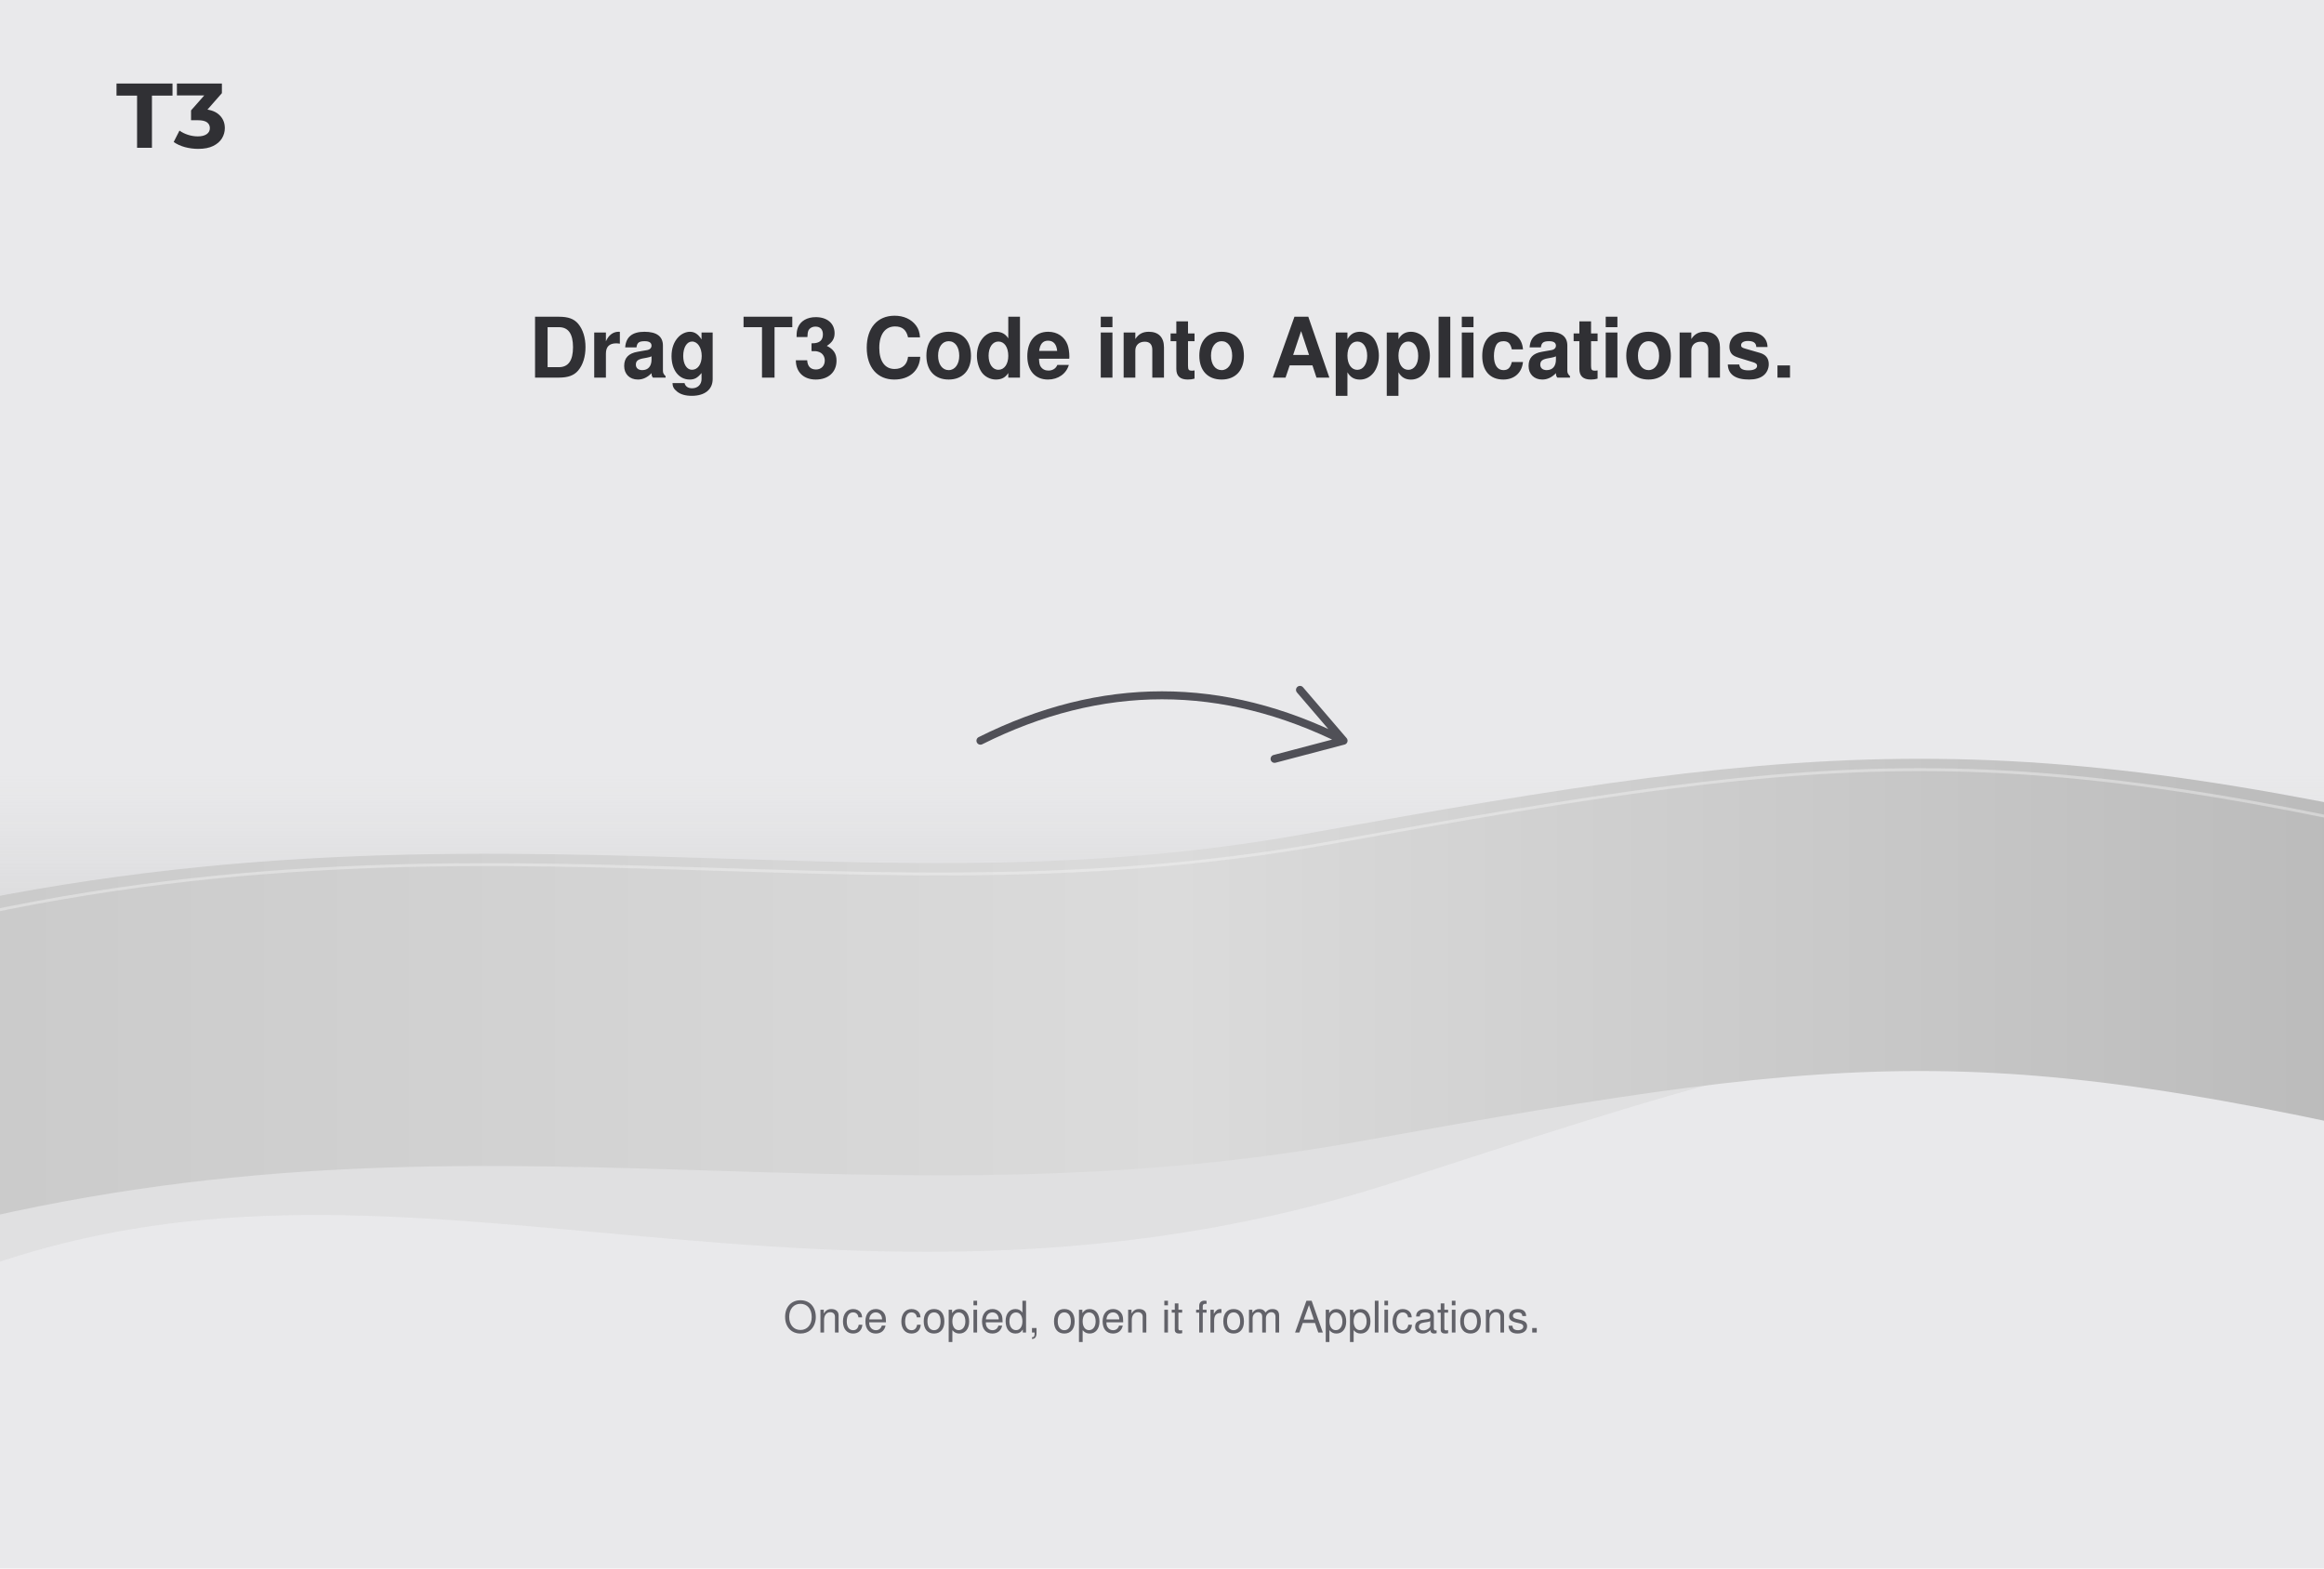
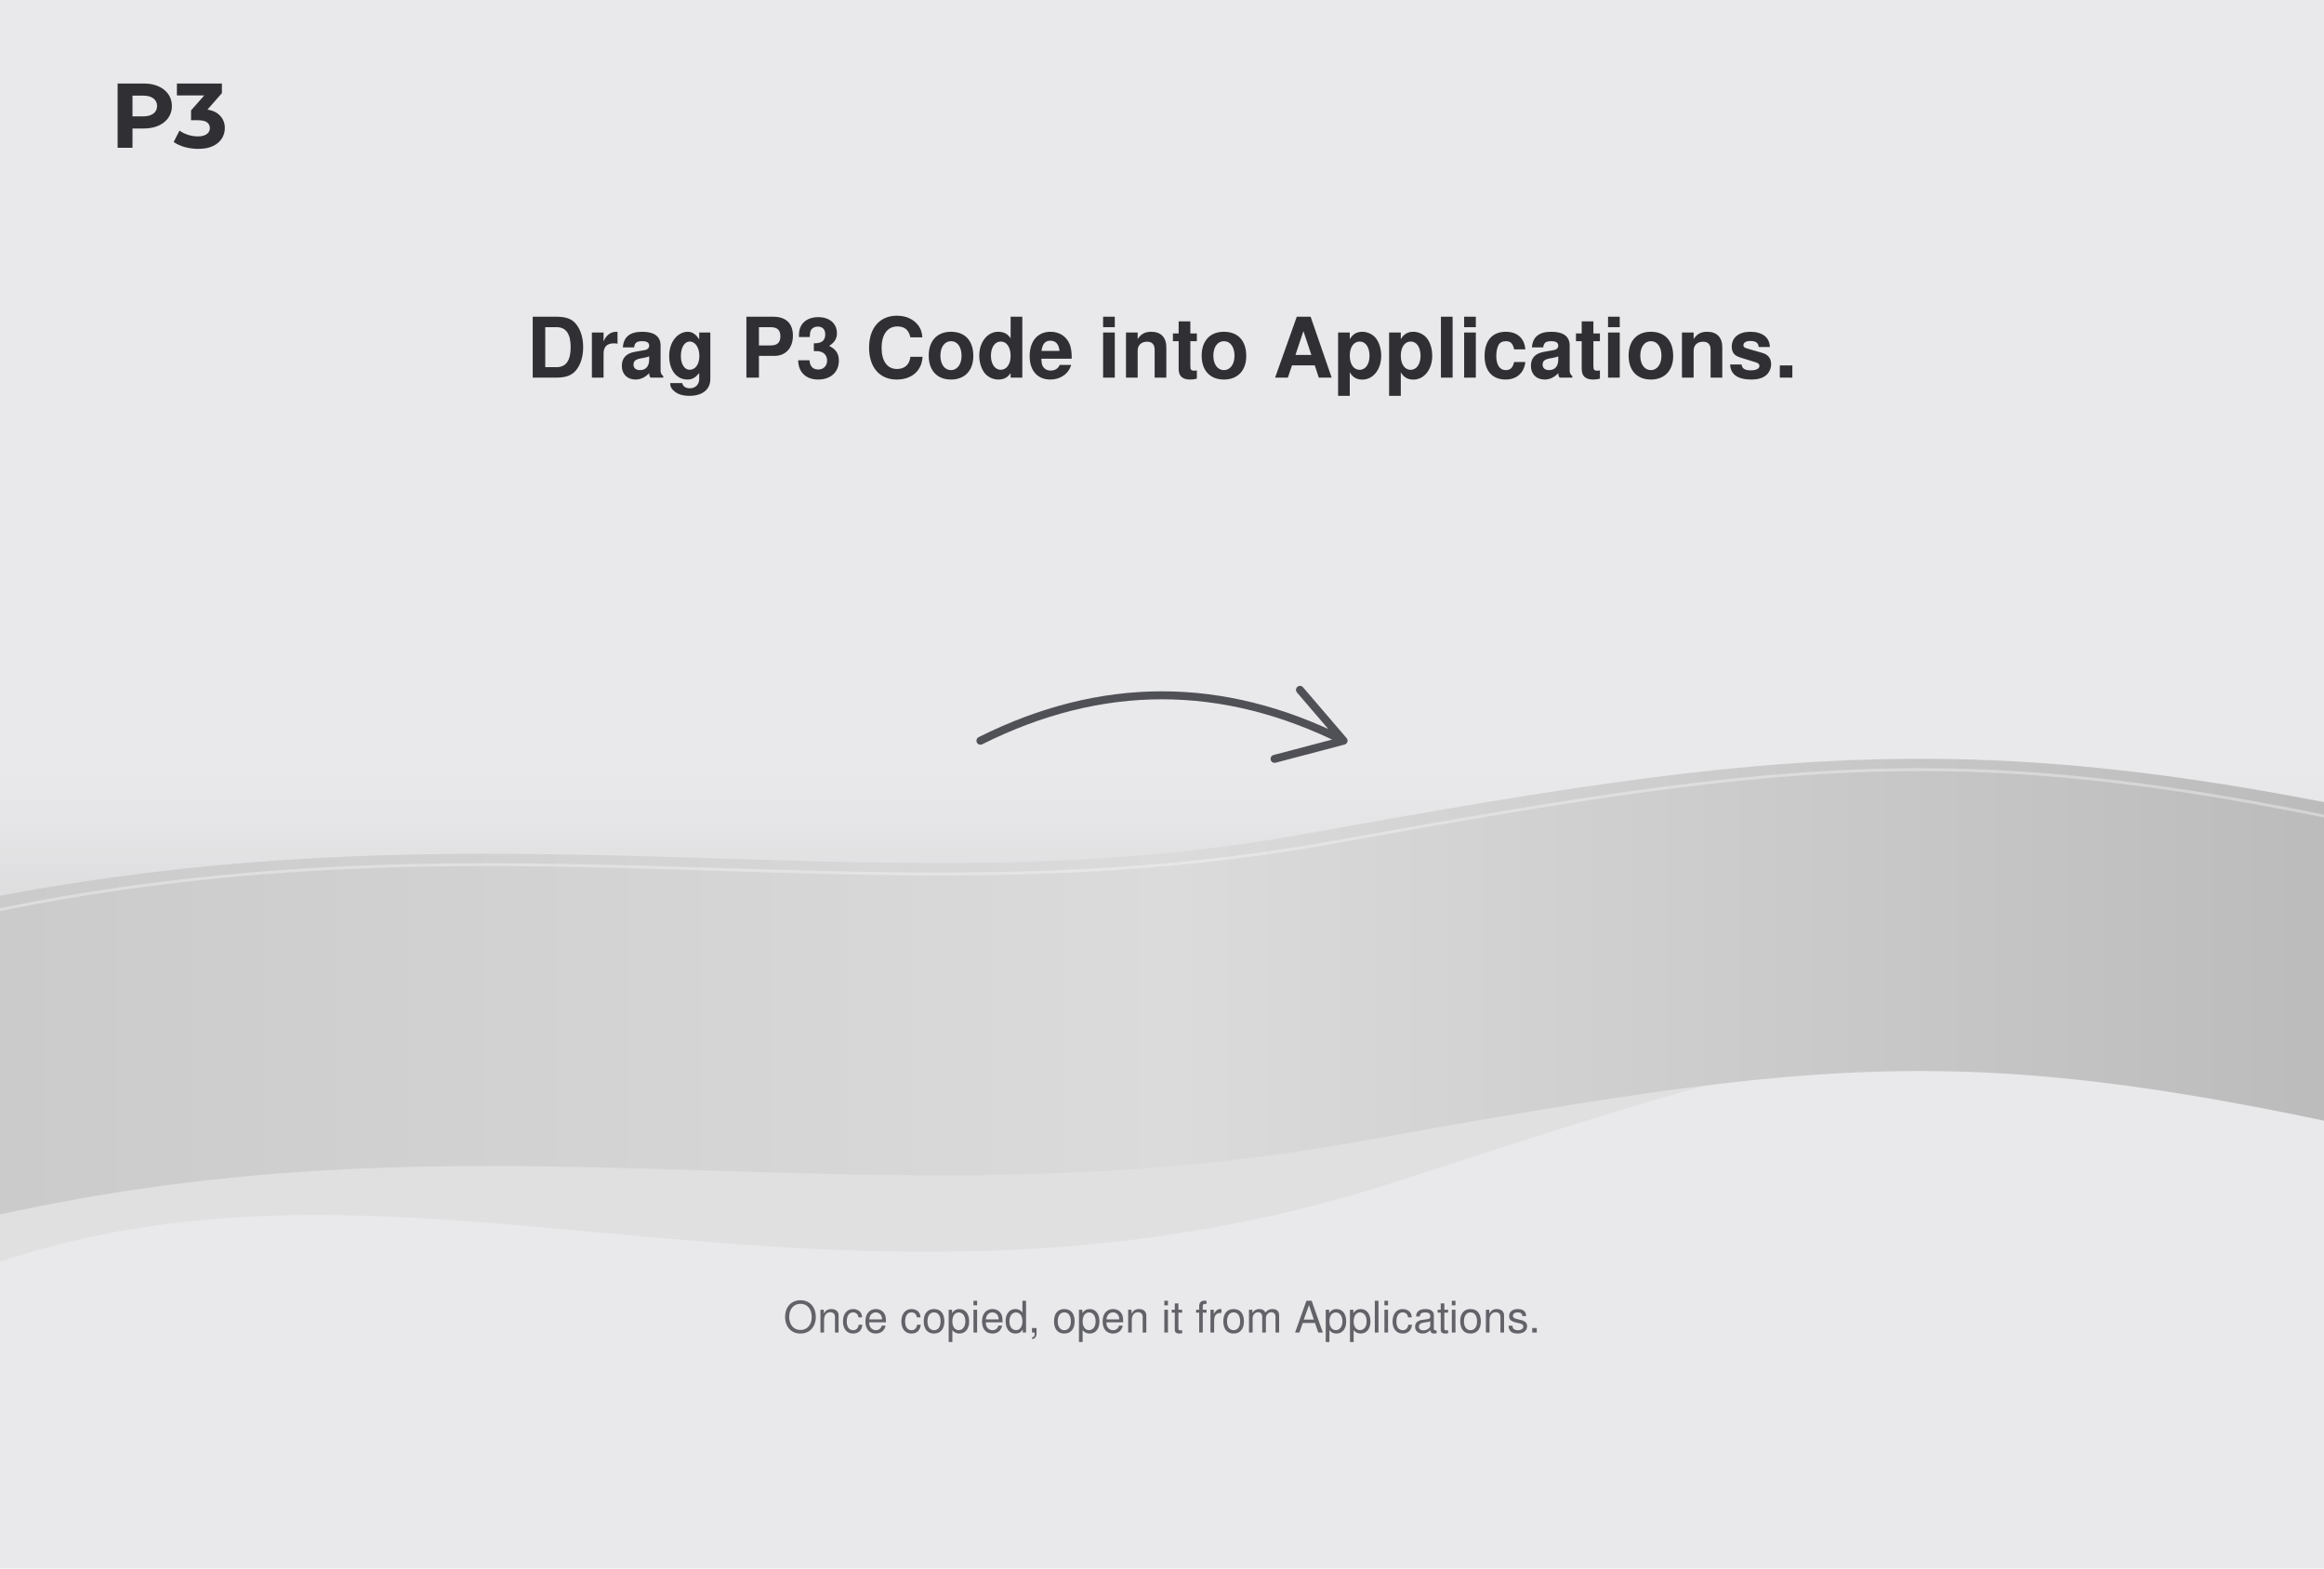
<svg xmlns="http://www.w3.org/2000/svg" width="1280" height="864" viewBox="0 0 640 432">
  <defs>
    <linearGradient id="veil" x1="0" y1="0" x2="0" y2="1">
      <stop stop-color="#B7B7B7" stop-opacity="0" />
      <stop offset=".55" stop-color="#A5A5A5" stop-opacity=".24" />
      <stop offset="1" stop-color="#D1D1D1" stop-opacity=".4" />
    </linearGradient>
    <linearGradient id="silk" x1="0" y1="0" x2="1" y2="0">
      <stop stop-color="#C8C8C8" />
      <stop offset=".5" stop-color="#DBDBDB" />
      <stop offset="1" stop-color="#B5B5B5" />
    </linearGradient>
  </defs>
  <rect width="640" height="432" fill="#E9E9EB" />
  <path d="M-60 293C95 220 214 304 362 256S559 191 707 257" stroke="url(#veil)" stroke-width="146" fill="none" opacity="1" stroke-linecap="round" stroke-linejoin="round" />
  <path d="M-60 306C113 252 223 298 367 272S553 242 707 280" stroke="url(#silk)" stroke-width="86" fill="none" opacity="1" stroke-linecap="round" stroke-linejoin="round" />
  <path d="M-60 266C113 212 223 258 367 232S553 202 707 240" stroke="#F5F5F5" stroke-width="0.8" fill="none" opacity="0.42" stroke-linecap="round" stroke-linejoin="round" />
  <svg x="32" y="23" width="30" height="18" viewBox="15.531 37 94.394 56.96" fill="#303034">
-     <path d="M33.451 93V47.56H15.531V37H64.331V47.56H46.411V93H33.451ZM86.725 93.96C82.832 93.96 78.965 93.453 75.125 92.44C71.285 91.373 68.032 89.88 65.365 87.96L70.405 78.04C72.539 79.587 75.019 80.813 77.845 81.72C80.672 82.627 83.525 83.08 86.405 83.08C89.659 83.08 92.219 82.44 94.085 81.16C95.952 79.88 96.885 78.12 96.885 75.88C96.885 73.747 96.059 72.067 94.405 70.84C92.752 69.613 90.085 69 86.405 69H80.485V60.44L96.085 42.76L97.525 47.4H68.165V37H107.365V45.4L91.845 63.08L85.285 59.32H89.045C95.925 59.32 101.125 60.867 104.645 63.96C108.165 67.053 109.925 71.027 109.925 75.88C109.925 79.027 109.099 81.987 107.445 84.76C105.792 87.48 103.259 89.693 99.845 91.4C96.432 93.107 92.059 93.96 86.725 93.96Z" />
+     <path d="M16.5 93V37H39.5C53.4 37 63.8 44.6 63.8 56.6C63.8 68.6 53.4 76.2 39.5 76.2H29.46V93H16.5ZM29.46 47.56V65.64H38.8C46.6 65.64 50.9 62 50.9 56.6C50.9 51.2 46.6 47.56 38.8 47.56H29.46ZM86.725 93.96C82.832 93.96 78.965 93.453 75.125 92.44C71.285 91.373 68.032 89.88 65.365 87.96L70.405 78.04C72.539 79.587 75.019 80.813 77.845 81.72C80.672 82.627 83.525 83.08 86.405 83.08C89.659 83.08 92.219 82.44 94.085 81.16C95.952 79.88 96.885 78.12 96.885 75.88C96.885 73.747 96.059 72.067 94.405 70.84C92.752 69.613 90.085 69 86.405 69H80.485V60.44L96.085 42.76L97.525 47.4H68.165V37H107.365V45.4L91.845 63.08L85.285 59.32H89.045C95.925 59.32 101.125 60.867 104.645 63.96C108.165 67.053 109.925 71.027 109.925 75.88C109.925 79.027 109.099 81.987 107.445 84.76C105.792 87.48 103.259 89.693 99.845 91.4C96.432 93.107 92.059 93.96 86.725 93.96Z" />
  </svg>
-   <text x="320" y="104" fill="#303034" font-family="Helvetica" font-size="23" font-weight="700" text-anchor="middle">Drag T3 Code into Applications.</text>
+   <text x="320" y="104" fill="#303034" font-family="Helvetica" font-size="23" font-weight="700" text-anchor="middle">Drag P3 Code into Applications.</text>
  <path d="M270 204Q320 179 370 204M358 190L370 204L351 209" stroke="#505057" stroke-width="2.2" fill="none" opacity="1" stroke-linecap="round" stroke-linejoin="round" />
  <text x="320" y="367" fill="#626269" font-family="Helvetica" font-size="12" font-weight="400" text-anchor="middle">Once copied, open it from Applications.</text>
</svg>
